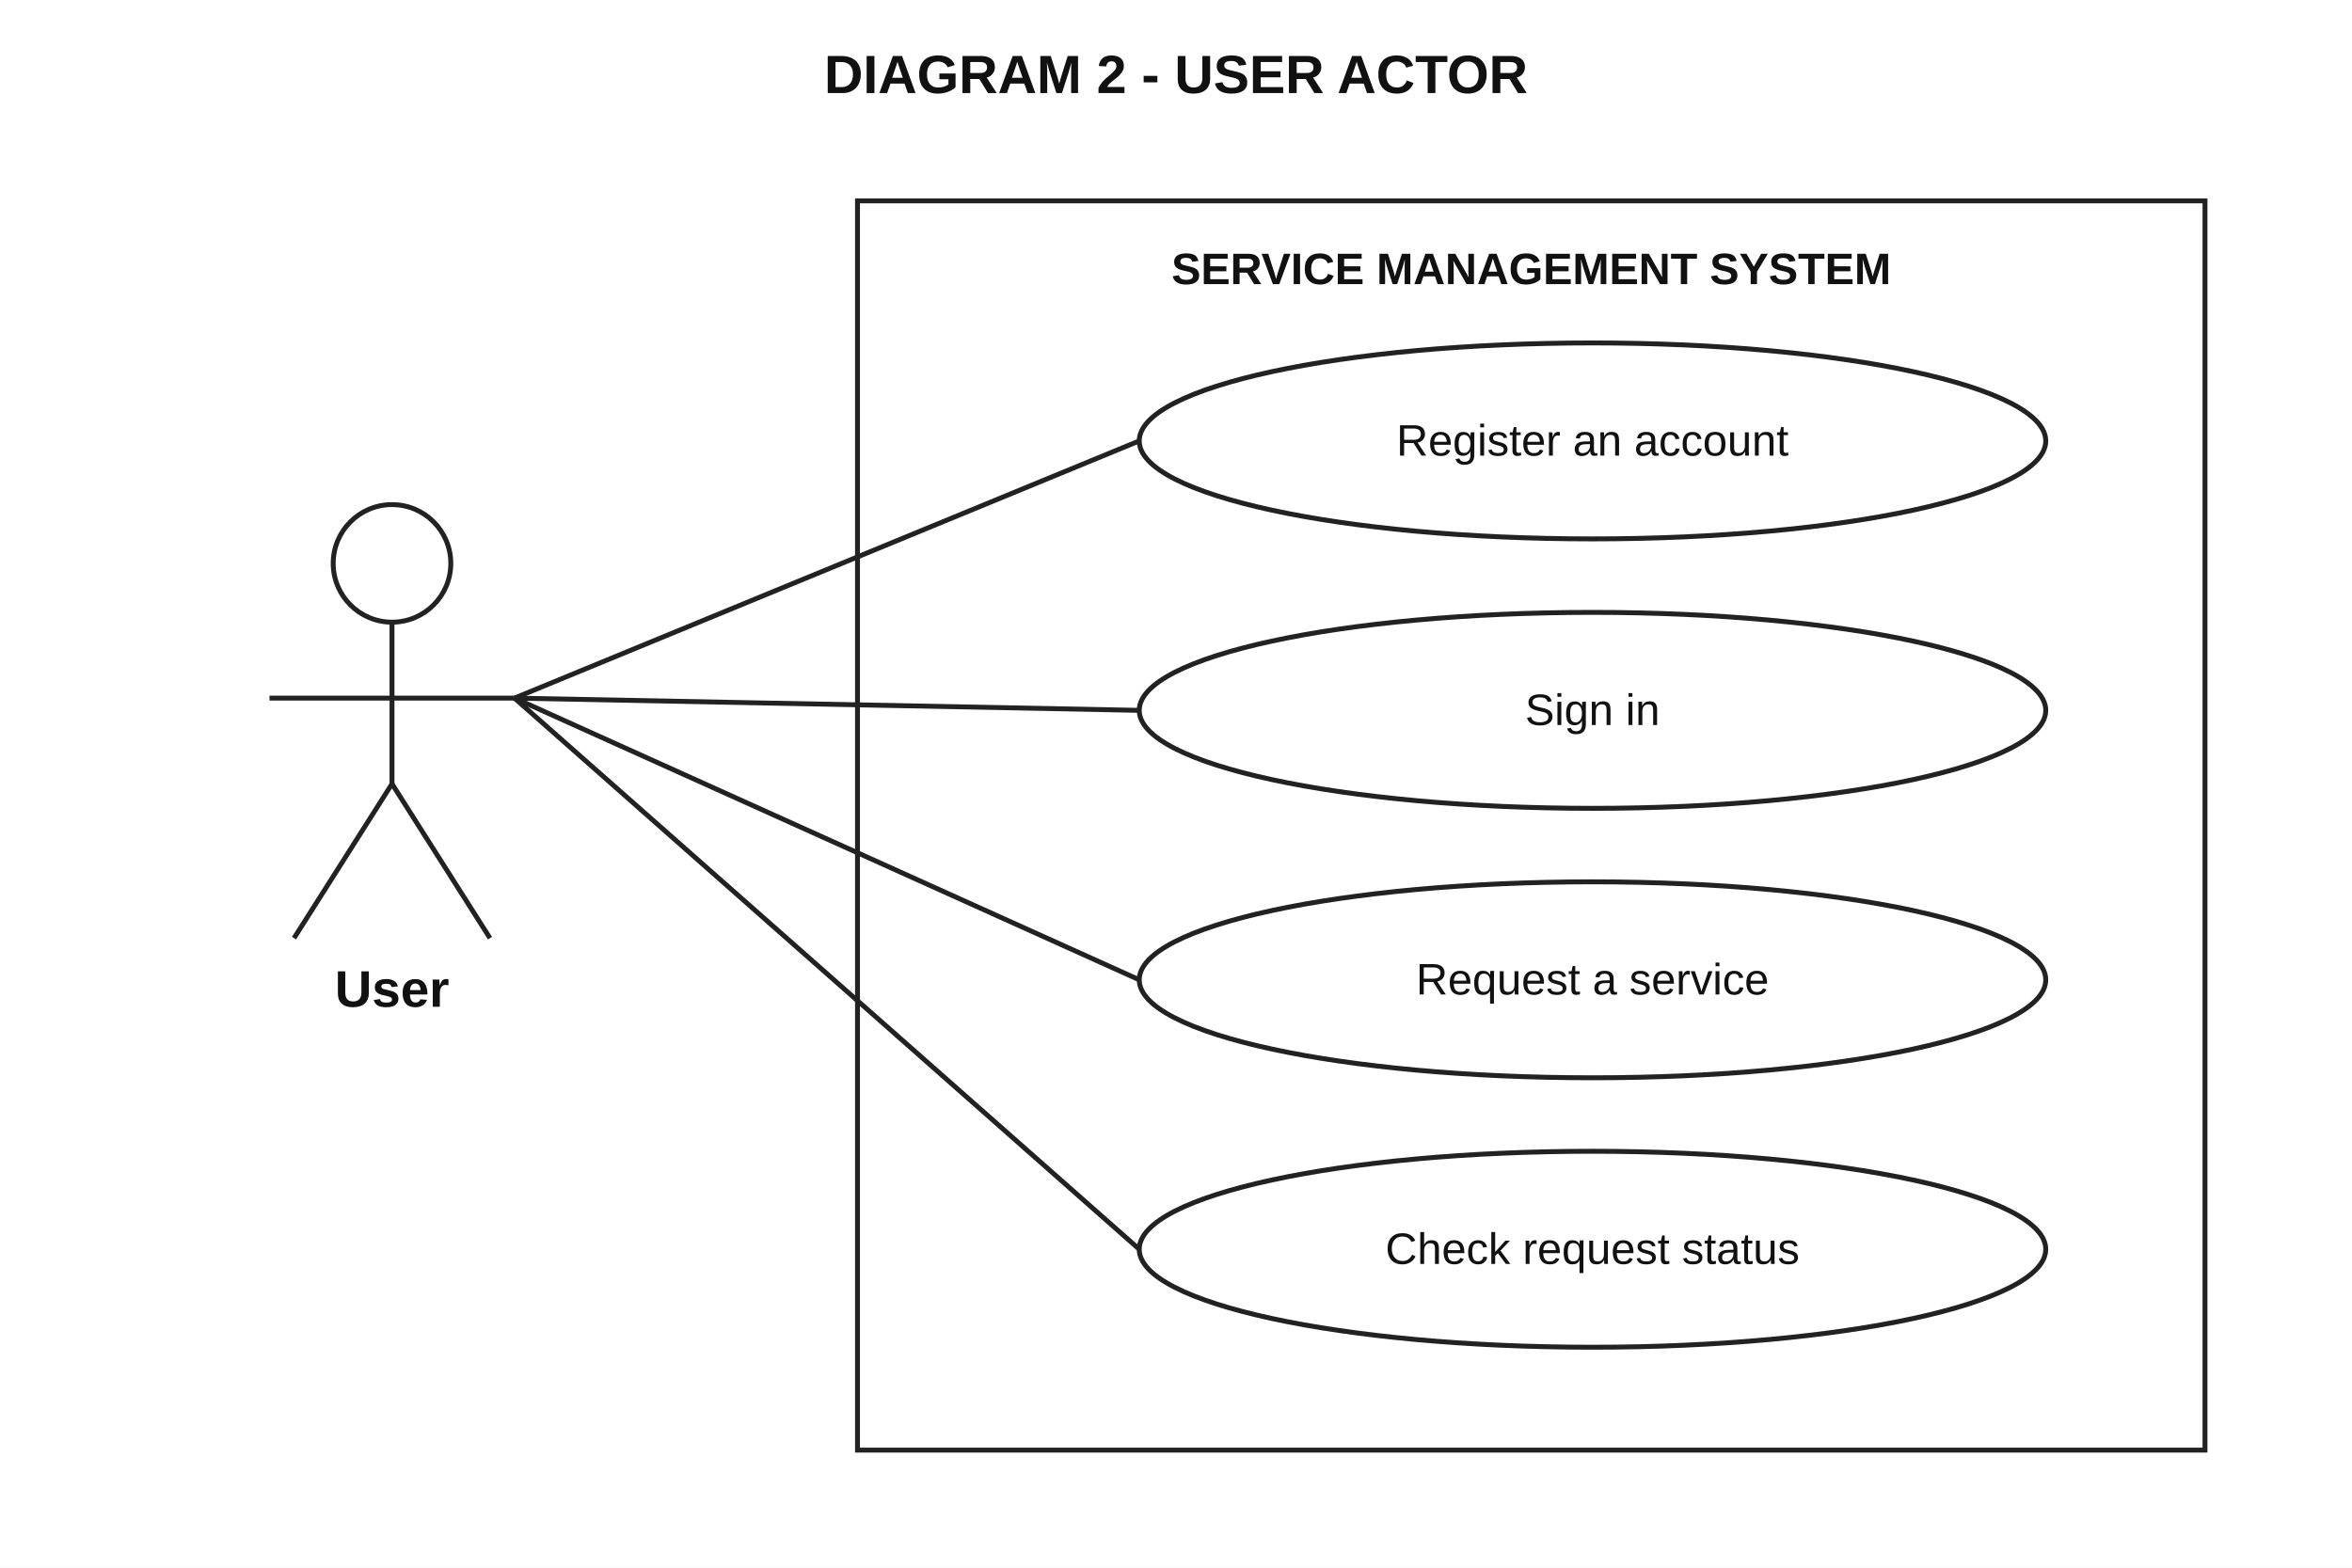
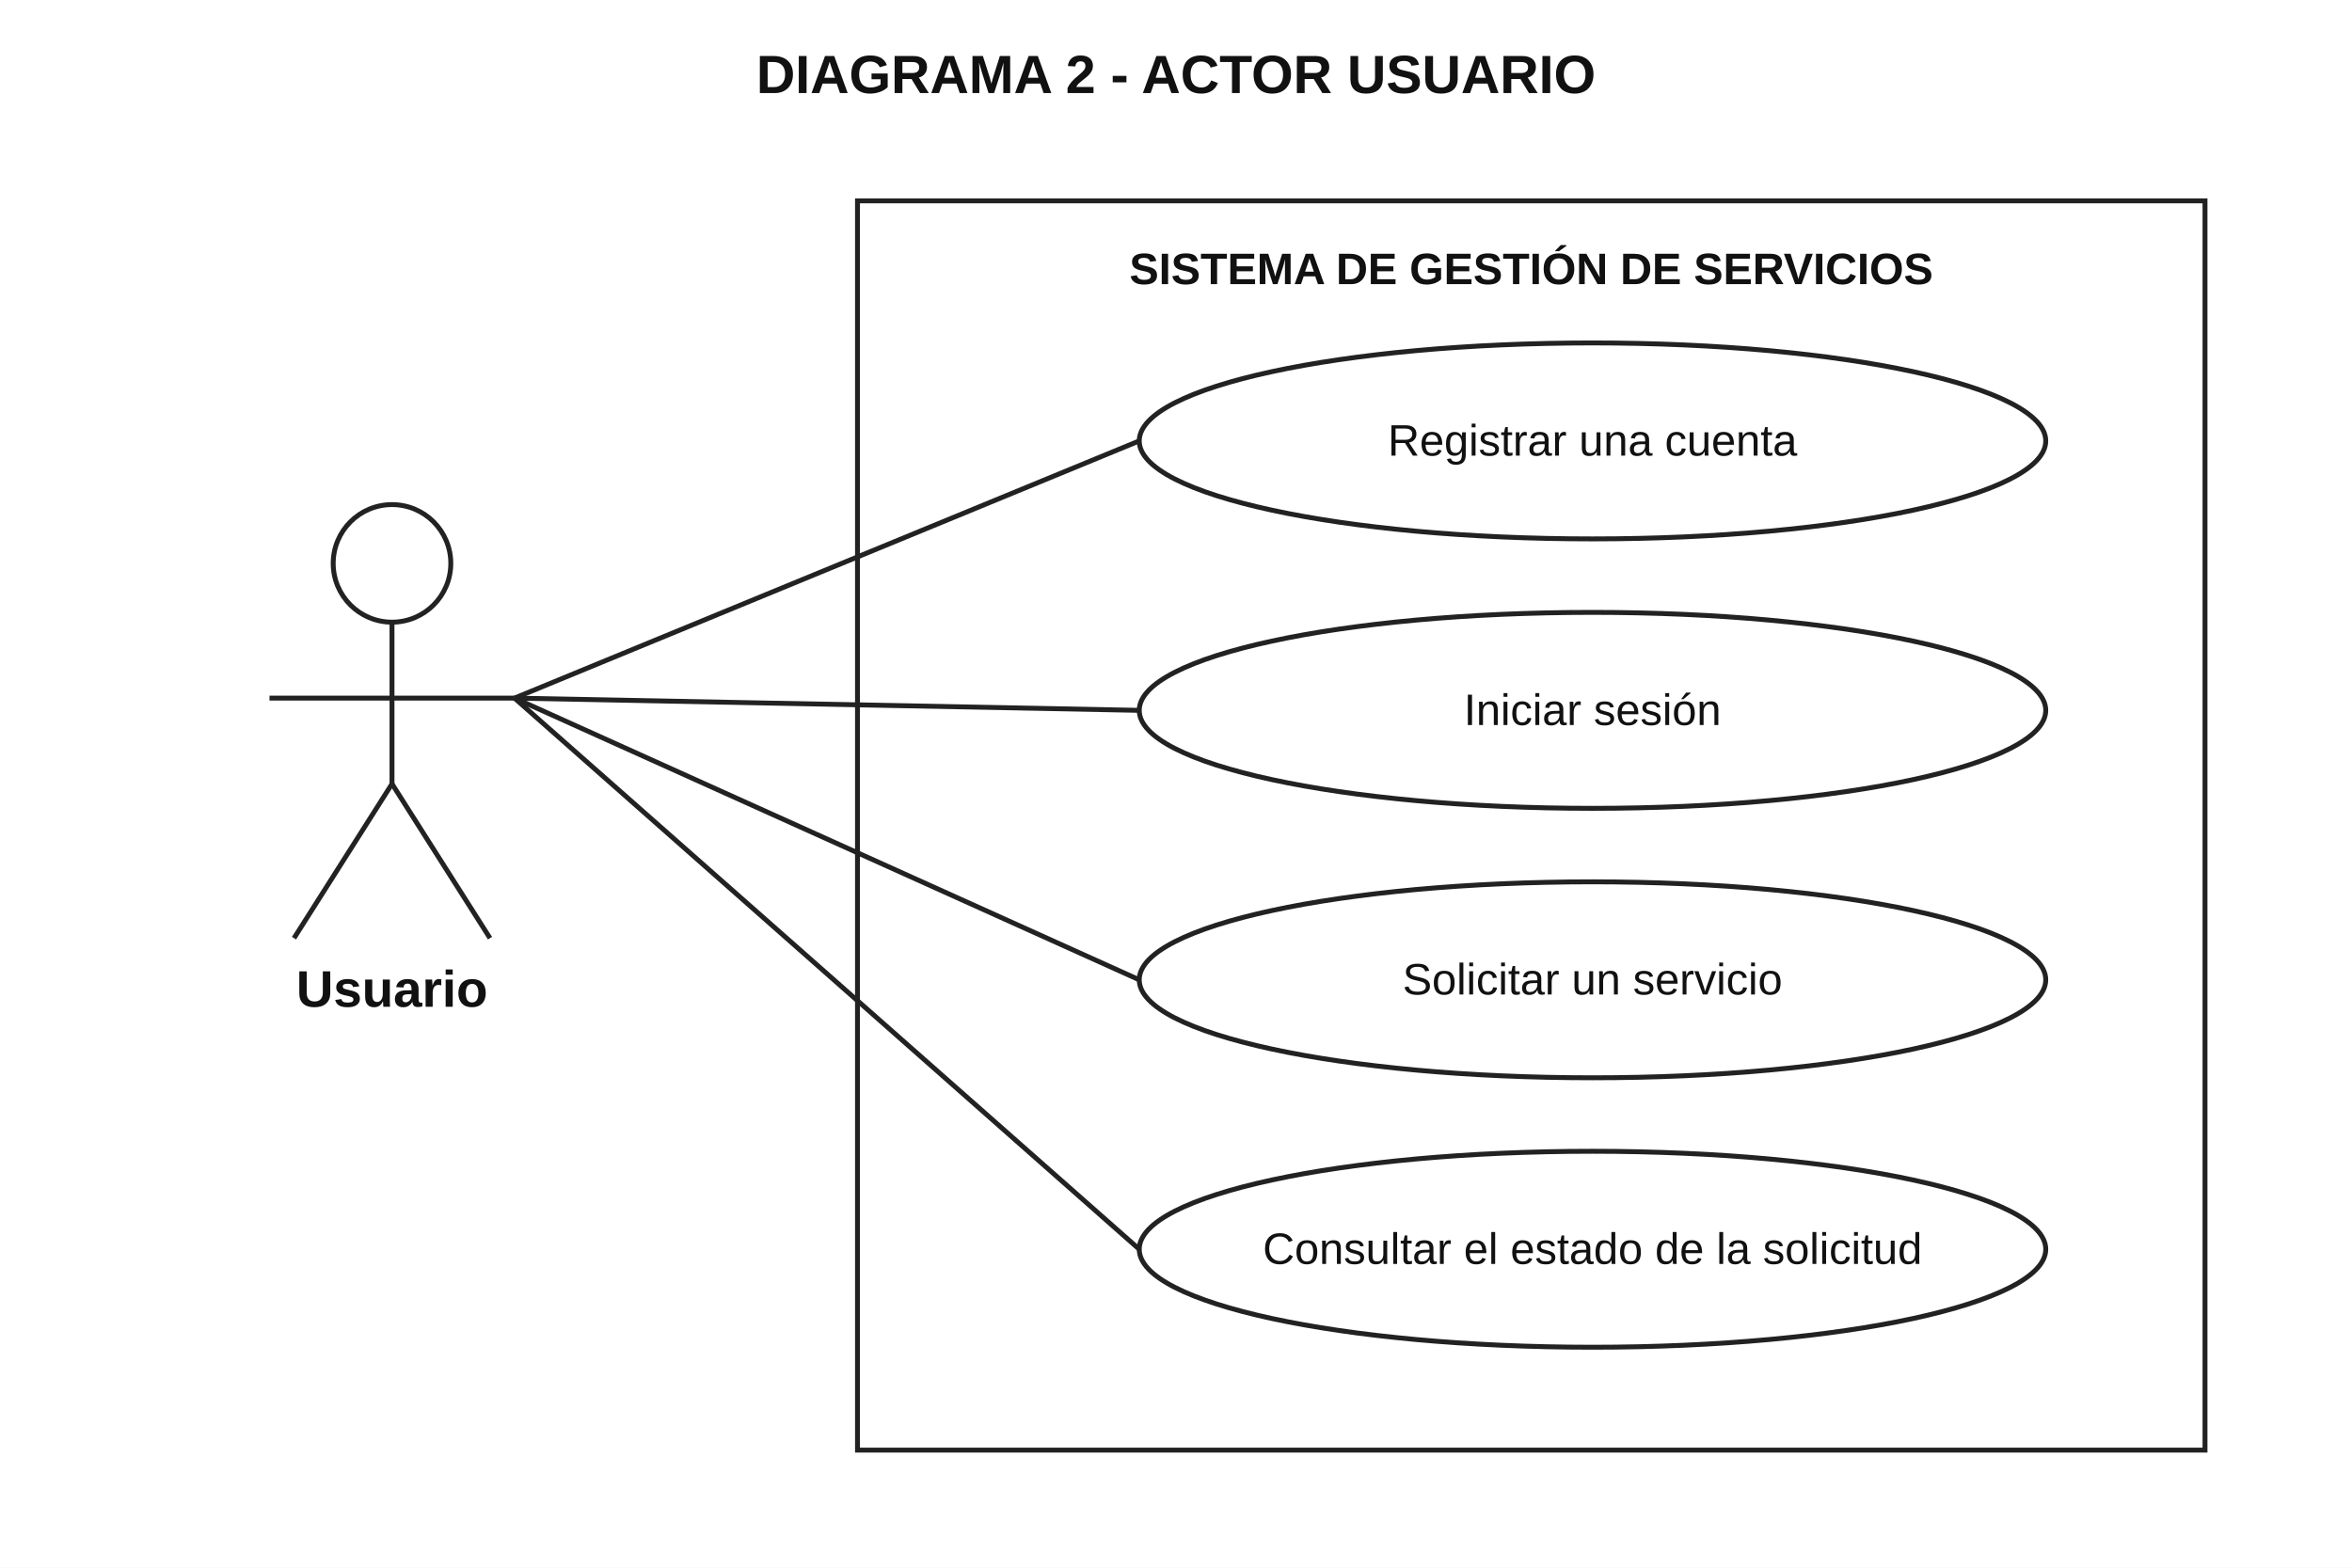
- <svg xmlns="http://www.w3.org/2000/svg" width="960" height="640" viewBox="0 0 960 640" role="img" aria-labelledby="title">
+ <svg xmlns="http://www.w3.org/2000/svg" xml:lang="es" width="960" height="640" viewBox="0 0 960 640" role="img" aria-labelledby="title">
  <defs>
    <marker id="arrow" viewBox="0 0 10 10" refX="9" refY="5" markerWidth="7" markerHeight="7" orient="auto-start-reverse">
      <path d="M 0 0 L 10 5 L 0 10 z" fill="#222" />
    </marker>
  </defs>
  <rect width="960" height="640" fill="white" />
  <g fill="white" stroke="#222" stroke-width="2">
-     <text x="480" y="38" text-anchor="middle" fill="#111" stroke="none" font-family="Arial, sans-serif" font-size="22" font-weight="bold">DIAGRAM 2 - USER ACTOR</text>
+     <text x="480" y="38" text-anchor="middle" fill="#111" stroke="none" font-family="Arial, sans-serif" font-size="22" font-weight="bold">DIAGRAMA 2 - ACTOR USUARIO</text>
    <rect x="350" y="82" width="550" height="510" />
-     <text x="625" y="116" text-anchor="middle" fill="#111" stroke="none" font-family="Arial, sans-serif" font-size="18" font-weight="bold">SERVICE MANAGEMENT SYSTEM</text>
+     <text x="625" y="116" text-anchor="middle" fill="#111" stroke="none" font-family="Arial, sans-serif" font-size="18" font-weight="bold">SISTEMA DE GESTIÓN DE SERVICIOS</text>
    <circle cx="160" cy="230.0" r="24" />
    <line x1="160" y1="254.0" x2="160" y2="320.0" />
    <line x1="110" y1="285.0" x2="210" y2="285.0" />
    <line x1="160" y1="320.0" x2="120" y2="383.0" />
    <line x1="160" y1="320.0" x2="200" y2="383.0" />
-     <text x="160" y="411.0" text-anchor="middle" fill="#111" stroke="none" font-family="Arial, sans-serif" font-size="21" font-weight="bold">User</text>
+     <text x="160" y="411.0" text-anchor="middle" fill="#111" stroke="none" font-family="Arial, sans-serif" font-size="21" font-weight="bold">Usuario</text>
    <line x1="210" y1="285.0" x2="465" y2="180" />
    <ellipse cx="650" cy="180" rx="185" ry="40" />
-     <text x="650" y="186" text-anchor="middle" fill="#111" stroke="none" font-family="Arial, sans-serif" font-size="18" font-weight="normal">Register an account</text>
+     <text x="650" y="186" text-anchor="middle" fill="#111" stroke="none" font-family="Arial, sans-serif" font-size="18" font-weight="normal">Registrar una cuenta</text>
    <line x1="210" y1="285.0" x2="465" y2="290" />
    <ellipse cx="650" cy="290" rx="185" ry="40" />
-     <text x="650" y="296" text-anchor="middle" fill="#111" stroke="none" font-family="Arial, sans-serif" font-size="18" font-weight="normal">Sign in</text>
+     <text x="650" y="296" text-anchor="middle" fill="#111" stroke="none" font-family="Arial, sans-serif" font-size="18" font-weight="normal">Iniciar sesión</text>
    <line x1="210" y1="285.0" x2="465" y2="400" />
    <ellipse cx="650" cy="400" rx="185" ry="40" />
-     <text x="650" y="406" text-anchor="middle" fill="#111" stroke="none" font-family="Arial, sans-serif" font-size="18" font-weight="normal">Request a service</text>
+     <text x="650" y="406" text-anchor="middle" fill="#111" stroke="none" font-family="Arial, sans-serif" font-size="18" font-weight="normal">Solicitar un servicio</text>
    <line x1="210" y1="285.0" x2="465" y2="510" />
    <ellipse cx="650" cy="510" rx="185" ry="40" />
-     <text x="650" y="516" text-anchor="middle" fill="#111" stroke="none" font-family="Arial, sans-serif" font-size="18" font-weight="normal">Check request status</text>
+     <text x="650" y="516" text-anchor="middle" fill="#111" stroke="none" font-family="Arial, sans-serif" font-size="18" font-weight="normal">Consultar el estado de la solicitud</text>
  </g>
</svg>
